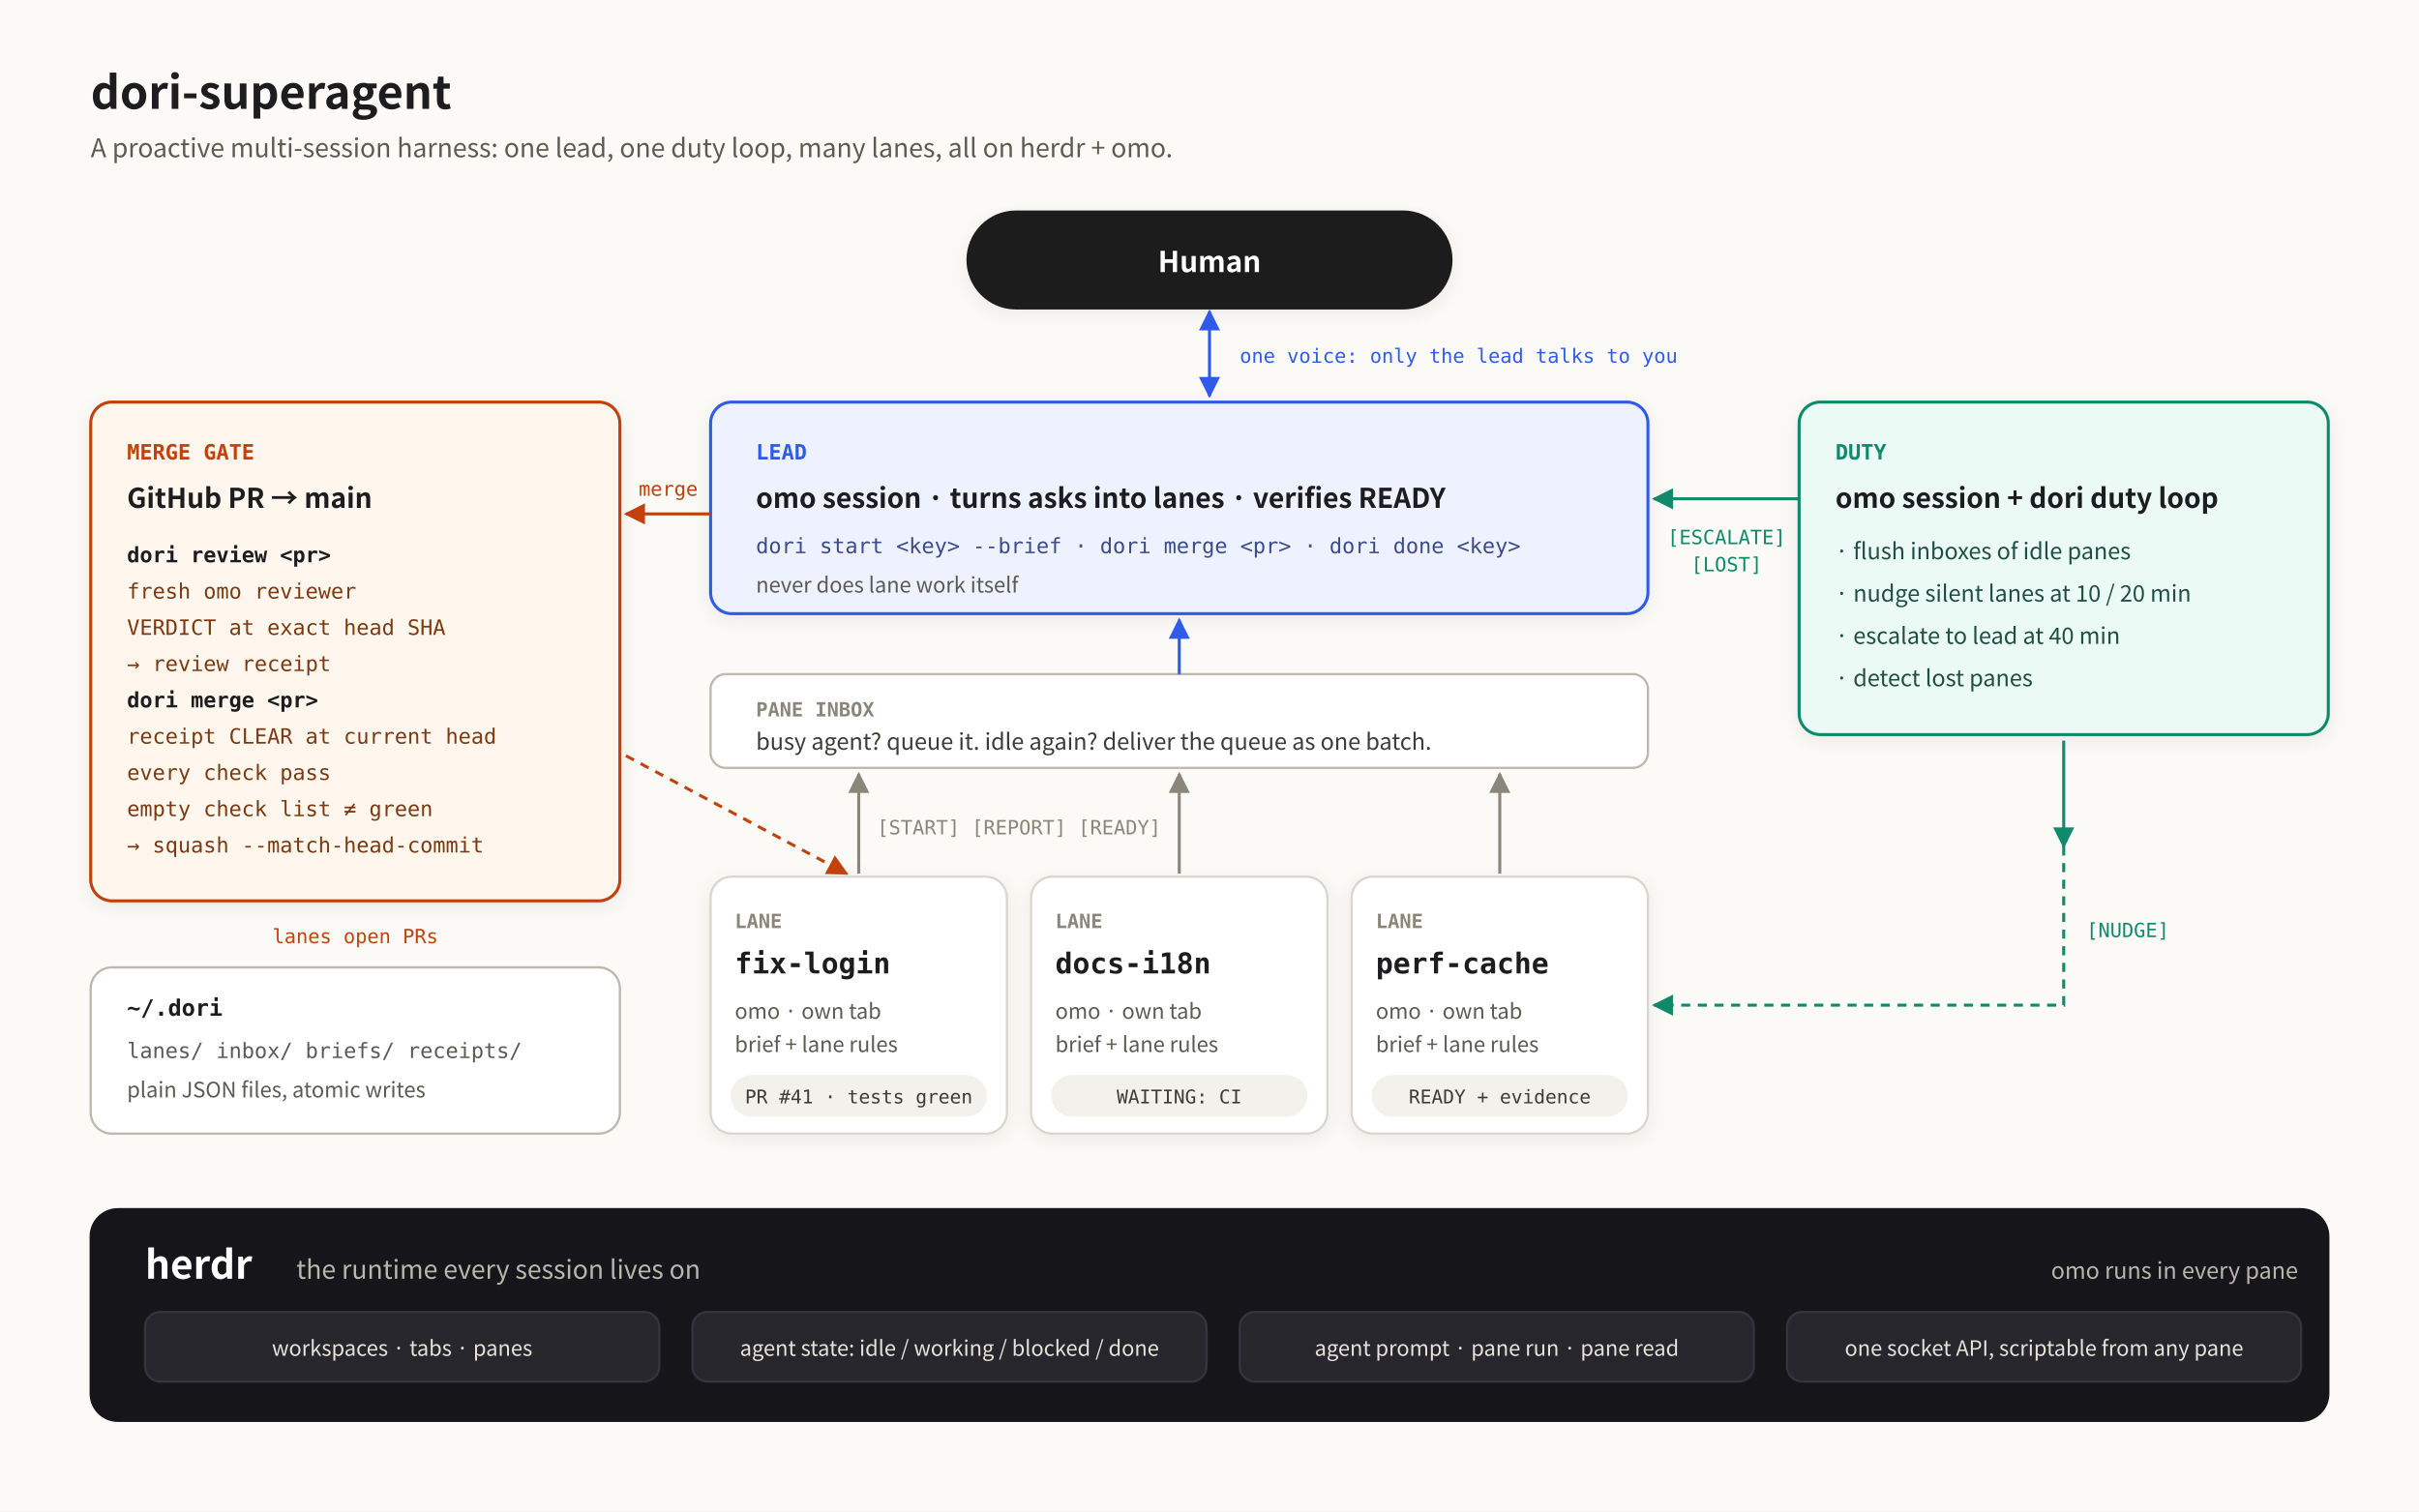
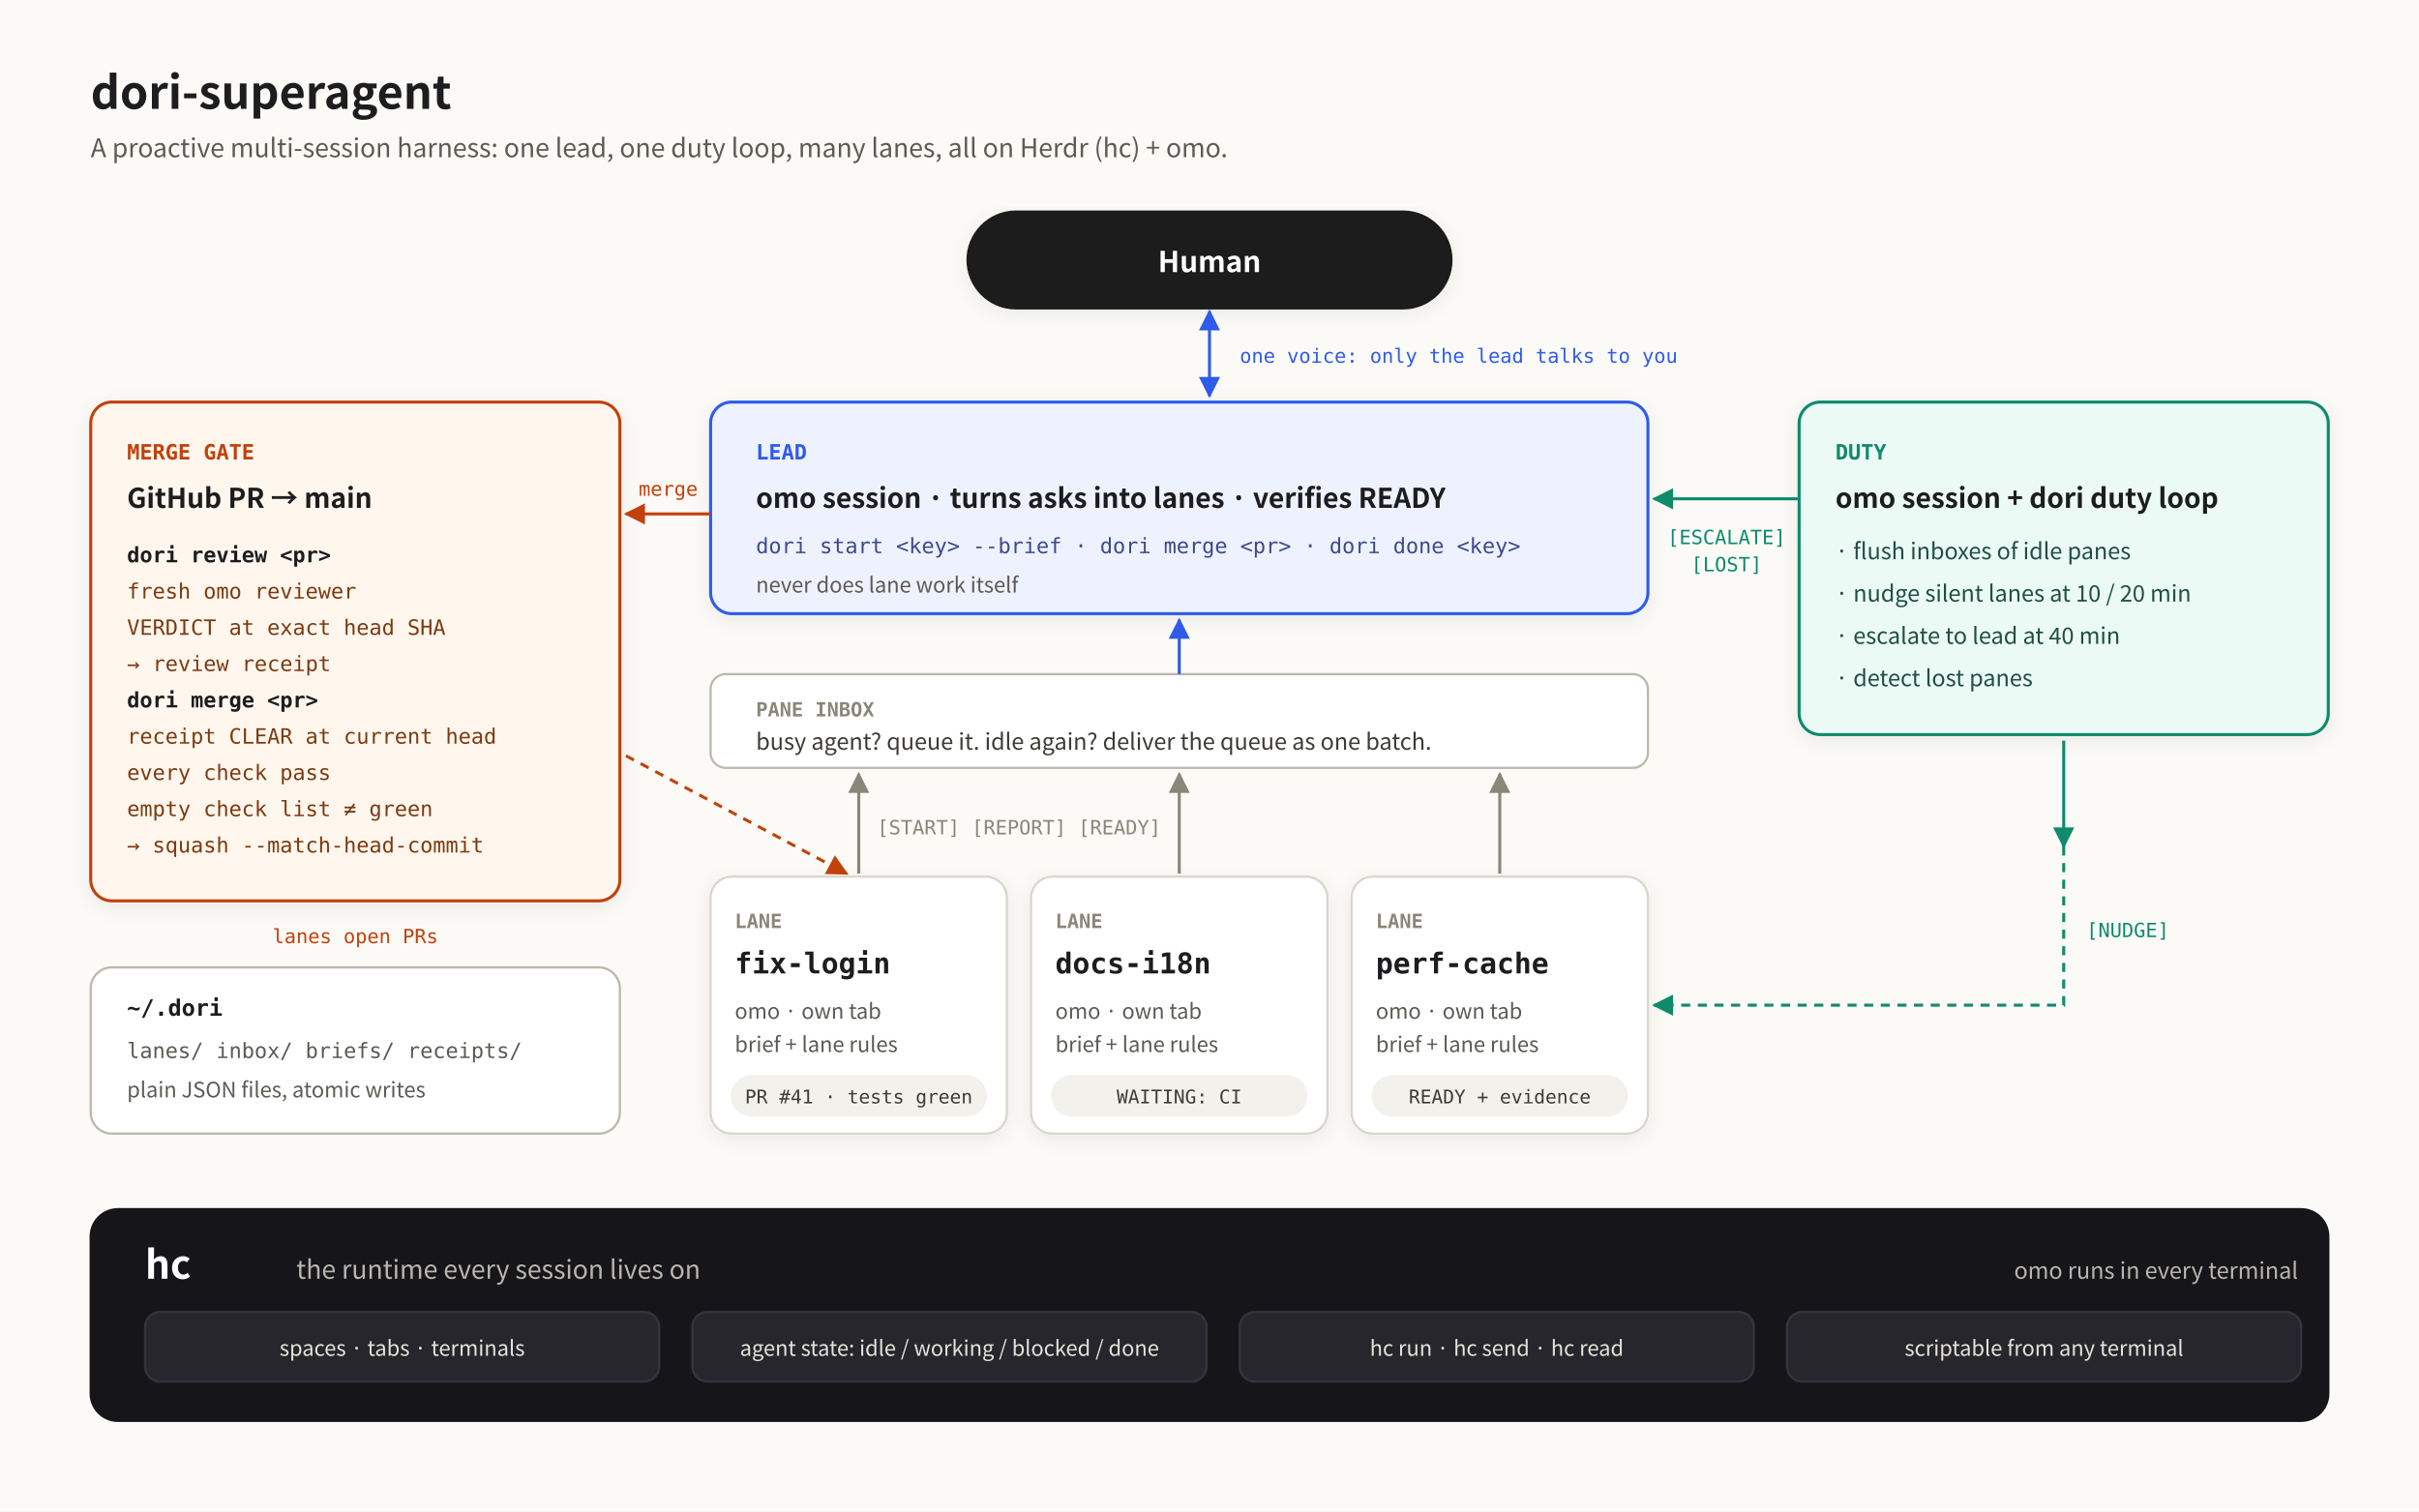
<svg xmlns="http://www.w3.org/2000/svg" width="1600" height="1000" viewBox="0 0 1600 1000">
  <defs>
    <marker id="ah-8a8679" viewBox="0 0 10 10" refX="9" refY="5" markerWidth="7" markerHeight="7" orient="auto">
      <path d="M0,0 L10,5 L0,10 z" fill="#8a8679" />
    </marker>
    <marker id="ahs-8a8679" viewBox="0 0 10 10" refX="1" refY="5" markerWidth="7" markerHeight="7" orient="auto">
      <path d="M10,0 L0,5 L10,10 z" fill="#8a8679" />
    </marker>
    <marker id="ah-2f5bea" viewBox="0 0 10 10" refX="9" refY="5" markerWidth="7" markerHeight="7" orient="auto">
      <path d="M0,0 L10,5 L0,10 z" fill="#2f5bea" />
    </marker>
    <marker id="ahs-2f5bea" viewBox="0 0 10 10" refX="1" refY="5" markerWidth="7" markerHeight="7" orient="auto">
      <path d="M10,0 L0,5 L10,10 z" fill="#2f5bea" />
    </marker>
    <marker id="ah-0f8a6b" viewBox="0 0 10 10" refX="9" refY="5" markerWidth="7" markerHeight="7" orient="auto">
      <path d="M0,0 L10,5 L0,10 z" fill="#0f8a6b" />
    </marker>
    <marker id="ahs-0f8a6b" viewBox="0 0 10 10" refX="1" refY="5" markerWidth="7" markerHeight="7" orient="auto">
      <path d="M10,0 L0,5 L10,10 z" fill="#0f8a6b" />
    </marker>
    <marker id="ah-c2410c" viewBox="0 0 10 10" refX="9" refY="5" markerWidth="7" markerHeight="7" orient="auto">
      <path d="M0,0 L10,5 L0,10 z" fill="#c2410c" />
    </marker>
    <marker id="ahs-c2410c" viewBox="0 0 10 10" refX="1" refY="5" markerWidth="7" markerHeight="7" orient="auto">
      <path d="M10,0 L0,5 L10,10 z" fill="#c2410c" />
    </marker>
    <marker id="ah-1d1d1f" viewBox="0 0 10 10" refX="9" refY="5" markerWidth="7" markerHeight="7" orient="auto">
      <path d="M0,0 L10,5 L0,10 z" fill="#1d1d1f" />
    </marker>
    <marker id="ahs-1d1d1f" viewBox="0 0 10 10" refX="1" refY="5" markerWidth="7" markerHeight="7" orient="auto">
      <path d="M10,0 L0,5 L10,10 z" fill="#1d1d1f" />
    </marker>
    <filter id="sh" x="-10%" y="-10%" width="120%" height="130%">
      <feDropShadow dx="0" dy="3" stdDeviation="6" flood-color="#000" flood-opacity="0.07" />
    </filter>
  </defs>
  <rect width="1600" height="1000" fill="#fbfaf7" />
  <text x="60" y="72" font-family="'Noto Sans CJK JP','DejaVu Sans',sans-serif" font-size="30" font-weight="700" fill="#1d1d1f" text-anchor="start">dori-superagent</text>
-   <text x="60" y="104" font-family="'Noto Sans CJK JP','DejaVu Sans',sans-serif" font-size="17" font-weight="400" fill="#5c5a54" text-anchor="start">A proactive multi-session harness: one lead, one duty loop, many lanes, all on herdr + omo.</text>
+   <text x="60" y="104" font-family="'Noto Sans CJK JP','DejaVu Sans',sans-serif" font-size="17" font-weight="400" fill="#5c5a54" text-anchor="start">A proactive multi-session harness: one lead, one duty loop, many lanes, all on Herdr (hc) + omo.</text>
  <g filter="url(#sh)">
    <rect x="640" y="140" width="320" height="64" rx="32" fill="#1d1d1f" stroke="#1d1d1f" stroke-width="1.5" />
  </g>
  <text x="800" y="180" font-family="'Noto Sans CJK JP','DejaVu Sans',sans-serif" font-size="19" font-weight="700" fill="#fff" text-anchor="middle">Human</text>
  <line x1="800" y1="206" x2="800" y2="262" stroke="#2f5bea" stroke-width="2" marker-end="url(#ah-2f5bea)" marker-start="url(#ahs-2f5bea)" />
  <text x="820" y="240" font-family="'DejaVu Sans Mono',monospace" font-size="13" font-weight="400" fill="#2f5bea" text-anchor="start">one voice: only the lead talks to you</text>
  <g filter="url(#sh)">
    <rect x="470" y="266" width="620" height="140" rx="14" fill="#eef2ff" stroke="#2f5bea" stroke-width="2" />
  </g>
  <text x="500" y="304" font-family="'DejaVu Sans Mono',monospace" font-size="14" font-weight="700" fill="#2f5bea" text-anchor="start">LEAD</text>
  <text x="500" y="336" font-family="'Noto Sans CJK JP','DejaVu Sans',sans-serif" font-size="18" font-weight="600" fill="#1d1d1f" text-anchor="start">omo session · turns asks into lanes · verifies READY</text>
  <text x="500" y="366" font-family="'DejaVu Sans Mono',monospace" font-size="14" font-weight="400" fill="#3c4a8a" text-anchor="start">dori start &lt;key&gt; --brief   ·   dori merge &lt;pr&gt;   ·   dori done &lt;key&gt;</text>
  <text x="500" y="392" font-family="'Noto Sans CJK JP','DejaVu Sans',sans-serif" font-size="14" font-weight="400" fill="#5c5a54" text-anchor="start">never does lane work itself</text>
  <g filter="url(#sh)">
    <rect x="1190" y="266" width="350" height="220" rx="14" fill="#ecfaf5" stroke="#0f8a6b" stroke-width="2" />
  </g>
  <text x="1214" y="304" font-family="'DejaVu Sans Mono',monospace" font-size="14" font-weight="700" fill="#0f8a6b" text-anchor="start">DUTY</text>
  <text x="1214" y="336" font-family="'Noto Sans CJK JP','DejaVu Sans',sans-serif" font-size="18" font-weight="600" fill="#1d1d1f" text-anchor="start">omo session + dori duty loop</text>
  <text x="1214" y="370" font-family="'Noto Sans CJK JP','DejaVu Sans',sans-serif" font-size="15" font-weight="400" fill="#1f4f43" text-anchor="start">· flush inboxes of idle panes</text>
  <text x="1214" y="398" font-family="'Noto Sans CJK JP','DejaVu Sans',sans-serif" font-size="15" font-weight="400" fill="#1f4f43" text-anchor="start">· nudge silent lanes at 10 / 20 min</text>
  <text x="1214" y="426" font-family="'Noto Sans CJK JP','DejaVu Sans',sans-serif" font-size="15" font-weight="400" fill="#1f4f43" text-anchor="start">· escalate to lead at 40 min</text>
  <text x="1214" y="454" font-family="'Noto Sans CJK JP','DejaVu Sans',sans-serif" font-size="15" font-weight="400" fill="#1f4f43" text-anchor="start">· detect lost panes</text>
  <line x1="1190" y1="330" x2="1094" y2="330" stroke="#0f8a6b" stroke-width="2" marker-end="url(#ah-0f8a6b)" />
  <text x="1142" y="360" font-family="'DejaVu Sans Mono',monospace" font-size="13" font-weight="400" fill="#0f8a6b" text-anchor="middle">[ESCALATE]</text>
  <text x="1142" y="378" font-family="'DejaVu Sans Mono',monospace" font-size="13" font-weight="400" fill="#0f8a6b" text-anchor="middle">[LOST]</text>
  <g filter="url(#sh)">
    <rect x="60" y="266" width="350" height="330" rx="14" fill="#fff7ed" stroke="#c2410c" stroke-width="2" />
  </g>
  <text x="84" y="304" font-family="'DejaVu Sans Mono',monospace" font-size="14" font-weight="700" fill="#c2410c" text-anchor="start">MERGE GATE</text>
  <text x="84" y="336" font-family="'Noto Sans CJK JP','DejaVu Sans',sans-serif" font-size="18" font-weight="600" fill="#1d1d1f" text-anchor="start">GitHub PR → main</text>
  <text x="84" y="372" font-family="'DejaVu Sans Mono',monospace" font-size="14" font-weight="700" fill="#1d1d1f" text-anchor="start">dori review &lt;pr&gt;</text>
  <text x="84" y="396" font-family="'DejaVu Sans Mono',monospace" font-size="14" font-weight="400" fill="#7c3a12" text-anchor="start">  fresh omo reviewer</text>
  <text x="84" y="420" font-family="'DejaVu Sans Mono',monospace" font-size="14" font-weight="400" fill="#7c3a12" text-anchor="start">  VERDICT at exact head SHA</text>
  <text x="84" y="444" font-family="'DejaVu Sans Mono',monospace" font-size="14" font-weight="400" fill="#7c3a12" text-anchor="start">  → review receipt</text>
  <text x="84" y="468" font-family="'DejaVu Sans Mono',monospace" font-size="14" font-weight="700" fill="#1d1d1f" text-anchor="start">dori merge &lt;pr&gt;</text>
  <text x="84" y="492" font-family="'DejaVu Sans Mono',monospace" font-size="14" font-weight="400" fill="#7c3a12" text-anchor="start">  receipt CLEAR at current head</text>
  <text x="84" y="516" font-family="'DejaVu Sans Mono',monospace" font-size="14" font-weight="400" fill="#7c3a12" text-anchor="start">  every check pass</text>
  <text x="84" y="540" font-family="'DejaVu Sans Mono',monospace" font-size="14" font-weight="400" fill="#7c3a12" text-anchor="start">  empty check list ≠ green</text>
  <text x="84" y="564" font-family="'DejaVu Sans Mono',monospace" font-size="14" font-weight="400" fill="#7c3a12" text-anchor="start">  → squash --match-head-commit</text>
  <line x1="470" y1="340" x2="414" y2="340" stroke="#c2410c" stroke-width="2" marker-end="url(#ah-c2410c)" />
  <text x="442" y="328" font-family="'DejaVu Sans Mono',monospace" font-size="13" font-weight="400" fill="#c2410c" text-anchor="middle">merge</text>
  <rect x="470" y="446" width="620" height="62" rx="10" fill="#fff" stroke="#bdb8ad" stroke-width="1.5" />
  <text x="500" y="474" font-family="'DejaVu Sans Mono',monospace" font-size="13" font-weight="700" fill="#8a8679" text-anchor="start">PANE INBOX</text>
  <text x="500" y="496" font-family="'Noto Sans CJK JP','DejaVu Sans',sans-serif" font-size="15" font-weight="400" fill="#3d3b36" text-anchor="start">busy agent? queue it. idle again? deliver the queue as one batch.</text>
  <line x1="780" y1="446" x2="780" y2="410" stroke="#2f5bea" stroke-width="2" marker-end="url(#ah-2f5bea)" />
  <g filter="url(#sh)">
    <rect x="470" y="580" width="196" height="170" rx="14" fill="#fff" stroke="#d9d6cf" stroke-width="1.5" />
  </g>
  <text x="486" y="614" font-family="'DejaVu Sans Mono',monospace" font-size="13" font-weight="700" fill="#8a8679" text-anchor="start">LANE</text>
  <text x="486" y="644" font-family="'DejaVu Sans Mono',monospace" font-size="19" font-weight="700" fill="#1d1d1f" text-anchor="start">fix-login</text>
  <text x="486" y="674" font-family="'Noto Sans CJK JP','DejaVu Sans',sans-serif" font-size="14" font-weight="400" fill="#5c5a54" text-anchor="start">omo · own tab</text>
  <text x="486" y="696" font-family="'Noto Sans CJK JP','DejaVu Sans',sans-serif" font-size="14" font-weight="400" fill="#5c5a54" text-anchor="start">brief + lane rules</text>
  <rect x="484" y="712" width="168" height="26" rx="13" fill="#f3f1ec" stroke="#f3f1ec" stroke-width="1.5" />
  <text x="568" y="730" font-family="'DejaVu Sans Mono',monospace" font-size="12.5" font-weight="400" fill="#3d3b36" text-anchor="middle">PR #41 · tests green</text>
  <line x1="568" y1="578" x2="568" y2="512" stroke="#8a8679" stroke-width="2" marker-end="url(#ah-8a8679)" />
  <g filter="url(#sh)">
    <rect x="682" y="580" width="196" height="170" rx="14" fill="#fff" stroke="#d9d6cf" stroke-width="1.5" />
  </g>
  <text x="698" y="614" font-family="'DejaVu Sans Mono',monospace" font-size="13" font-weight="700" fill="#8a8679" text-anchor="start">LANE</text>
  <text x="698" y="644" font-family="'DejaVu Sans Mono',monospace" font-size="19" font-weight="700" fill="#1d1d1f" text-anchor="start">docs-i18n</text>
  <text x="698" y="674" font-family="'Noto Sans CJK JP','DejaVu Sans',sans-serif" font-size="14" font-weight="400" fill="#5c5a54" text-anchor="start">omo · own tab</text>
  <text x="698" y="696" font-family="'Noto Sans CJK JP','DejaVu Sans',sans-serif" font-size="14" font-weight="400" fill="#5c5a54" text-anchor="start">brief + lane rules</text>
  <rect x="696" y="712" width="168" height="26" rx="13" fill="#f3f1ec" stroke="#f3f1ec" stroke-width="1.5" />
  <text x="780" y="730" font-family="'DejaVu Sans Mono',monospace" font-size="12.5" font-weight="400" fill="#3d3b36" text-anchor="middle">WAITING: CI</text>
  <line x1="780" y1="578" x2="780" y2="512" stroke="#8a8679" stroke-width="2" marker-end="url(#ah-8a8679)" />
  <g filter="url(#sh)">
    <rect x="894" y="580" width="196" height="170" rx="14" fill="#fff" stroke="#d9d6cf" stroke-width="1.5" />
  </g>
  <text x="910" y="614" font-family="'DejaVu Sans Mono',monospace" font-size="13" font-weight="700" fill="#8a8679" text-anchor="start">LANE</text>
  <text x="910" y="644" font-family="'DejaVu Sans Mono',monospace" font-size="19" font-weight="700" fill="#1d1d1f" text-anchor="start">perf-cache</text>
  <text x="910" y="674" font-family="'Noto Sans CJK JP','DejaVu Sans',sans-serif" font-size="14" font-weight="400" fill="#5c5a54" text-anchor="start">omo · own tab</text>
  <text x="910" y="696" font-family="'Noto Sans CJK JP','DejaVu Sans',sans-serif" font-size="14" font-weight="400" fill="#5c5a54" text-anchor="start">brief + lane rules</text>
  <rect x="908" y="712" width="168" height="26" rx="13" fill="#f3f1ec" stroke="#f3f1ec" stroke-width="1.5" />
  <text x="992" y="730" font-family="'DejaVu Sans Mono',monospace" font-size="12.5" font-weight="400" fill="#3d3b36" text-anchor="middle">READY + evidence</text>
  <line x1="992" y1="578" x2="992" y2="512" stroke="#8a8679" stroke-width="2" marker-end="url(#ah-8a8679)" />
  <text x="674" y="552" font-family="'DejaVu Sans Mono',monospace" font-size="13" font-weight="400" fill="#8a8679" text-anchor="middle">[START] [REPORT] [READY]</text>
  <line x1="1365" y1="490" x2="1365" y2="560" stroke="#0f8a6b" stroke-width="2" marker-end="url(#ah-0f8a6b)" />
  <path d="M1365 560 L1365 665 L1094 665" fill="none" stroke="#0f8a6b" stroke-width="2" stroke-dasharray="6 5" marker-end="url(#ah-0f8a6b)" />
  <text x="1380" y="620" font-family="'DejaVu Sans Mono',monospace" font-size="13" font-weight="400" fill="#0f8a6b" text-anchor="start">[NUDGE]</text>
  <line x1="414" y1="500" x2="560" y2="578" stroke="#c2410c" stroke-width="2" stroke-dasharray="6 5" marker-end="url(#ah-c2410c)" />
  <text x="235" y="624" font-family="'DejaVu Sans Mono',monospace" font-size="13" font-weight="400" fill="#c2410c" text-anchor="middle">lanes open PRs</text>
  <rect x="60" y="640" width="350" height="110" rx="14" fill="#fff" stroke="#bdb8ad" stroke-width="1.5" />
  <text x="84" y="672" font-family="'DejaVu Sans Mono',monospace" font-size="15" font-weight="700" fill="#1d1d1f" text-anchor="start">~/.dori</text>
  <text x="84" y="700" font-family="'DejaVu Sans Mono',monospace" font-size="14" font-weight="400" fill="#5c5a54" text-anchor="start">lanes/  inbox/  briefs/  receipts/</text>
  <text x="84" y="726" font-family="'Noto Sans CJK JP','DejaVu Sans',sans-serif" font-size="14" font-weight="400" fill="#5c5a54" text-anchor="start">plain JSON files, atomic writes</text>
  <rect x="60" y="800" width="1480" height="140" rx="18" fill="#16161a" stroke="#16161a" stroke-width="1.5" />
-   <text x="96" y="846" font-family="'Noto Sans CJK JP','DejaVu Sans',sans-serif" font-size="26" font-weight="700" fill="#fff" text-anchor="start">herdr</text>
+   <text x="96" y="846" font-family="'Noto Sans CJK JP','DejaVu Sans',sans-serif" font-size="26" font-weight="700" fill="#fff" text-anchor="start">hc</text>
  <text x="196" y="846" font-family="'Noto Sans CJK JP','DejaVu Sans',sans-serif" font-size="17" font-weight="400" fill="#b9b6ad" text-anchor="start">the runtime every session lives on</text>
  <rect x="96" y="868" width="340" height="46" rx="10" fill="#26262c" stroke="#34343c" stroke-width="1.5" />
-   <text x="266" y="897" font-family="'Noto Sans CJK JP','DejaVu Sans',sans-serif" font-size="14" font-weight="400" fill="#e6e3da" text-anchor="middle">workspaces · tabs · panes</text>
+   <text x="266" y="897" font-family="'Noto Sans CJK JP','DejaVu Sans',sans-serif" font-size="14" font-weight="400" fill="#e6e3da" text-anchor="middle">spaces · tabs · terminals</text>
  <rect x="458" y="868" width="340" height="46" rx="10" fill="#26262c" stroke="#34343c" stroke-width="1.5" />
  <text x="628" y="897" font-family="'Noto Sans CJK JP','DejaVu Sans',sans-serif" font-size="14" font-weight="400" fill="#e6e3da" text-anchor="middle">agent state: idle / working / blocked / done</text>
  <rect x="820" y="868" width="340" height="46" rx="10" fill="#26262c" stroke="#34343c" stroke-width="1.5" />
-   <text x="990" y="897" font-family="'Noto Sans CJK JP','DejaVu Sans',sans-serif" font-size="14" font-weight="400" fill="#e6e3da" text-anchor="middle">agent prompt · pane run · pane read</text>
+   <text x="990" y="897" font-family="'Noto Sans CJK JP','DejaVu Sans',sans-serif" font-size="14" font-weight="400" fill="#e6e3da" text-anchor="middle">hc run · hc send · hc read</text>
  <rect x="1182" y="868" width="340" height="46" rx="10" fill="#26262c" stroke="#34343c" stroke-width="1.5" />
-   <text x="1352" y="897" font-family="'Noto Sans CJK JP','DejaVu Sans',sans-serif" font-size="14" font-weight="400" fill="#e6e3da" text-anchor="middle">one socket API, scriptable from any pane</text>
-   <text x="1520" y="846" font-family="'Noto Sans CJK JP','DejaVu Sans',sans-serif" font-size="15" font-weight="400" fill="#b9b6ad" text-anchor="end">omo runs in every pane</text>
+   <text x="1352" y="897" font-family="'Noto Sans CJK JP','DejaVu Sans',sans-serif" font-size="14" font-weight="400" fill="#e6e3da" text-anchor="middle">scriptable from any terminal</text>
+   <text x="1520" y="846" font-family="'Noto Sans CJK JP','DejaVu Sans',sans-serif" font-size="15" font-weight="400" fill="#b9b6ad" text-anchor="end">omo runs in every terminal</text>
</svg>
